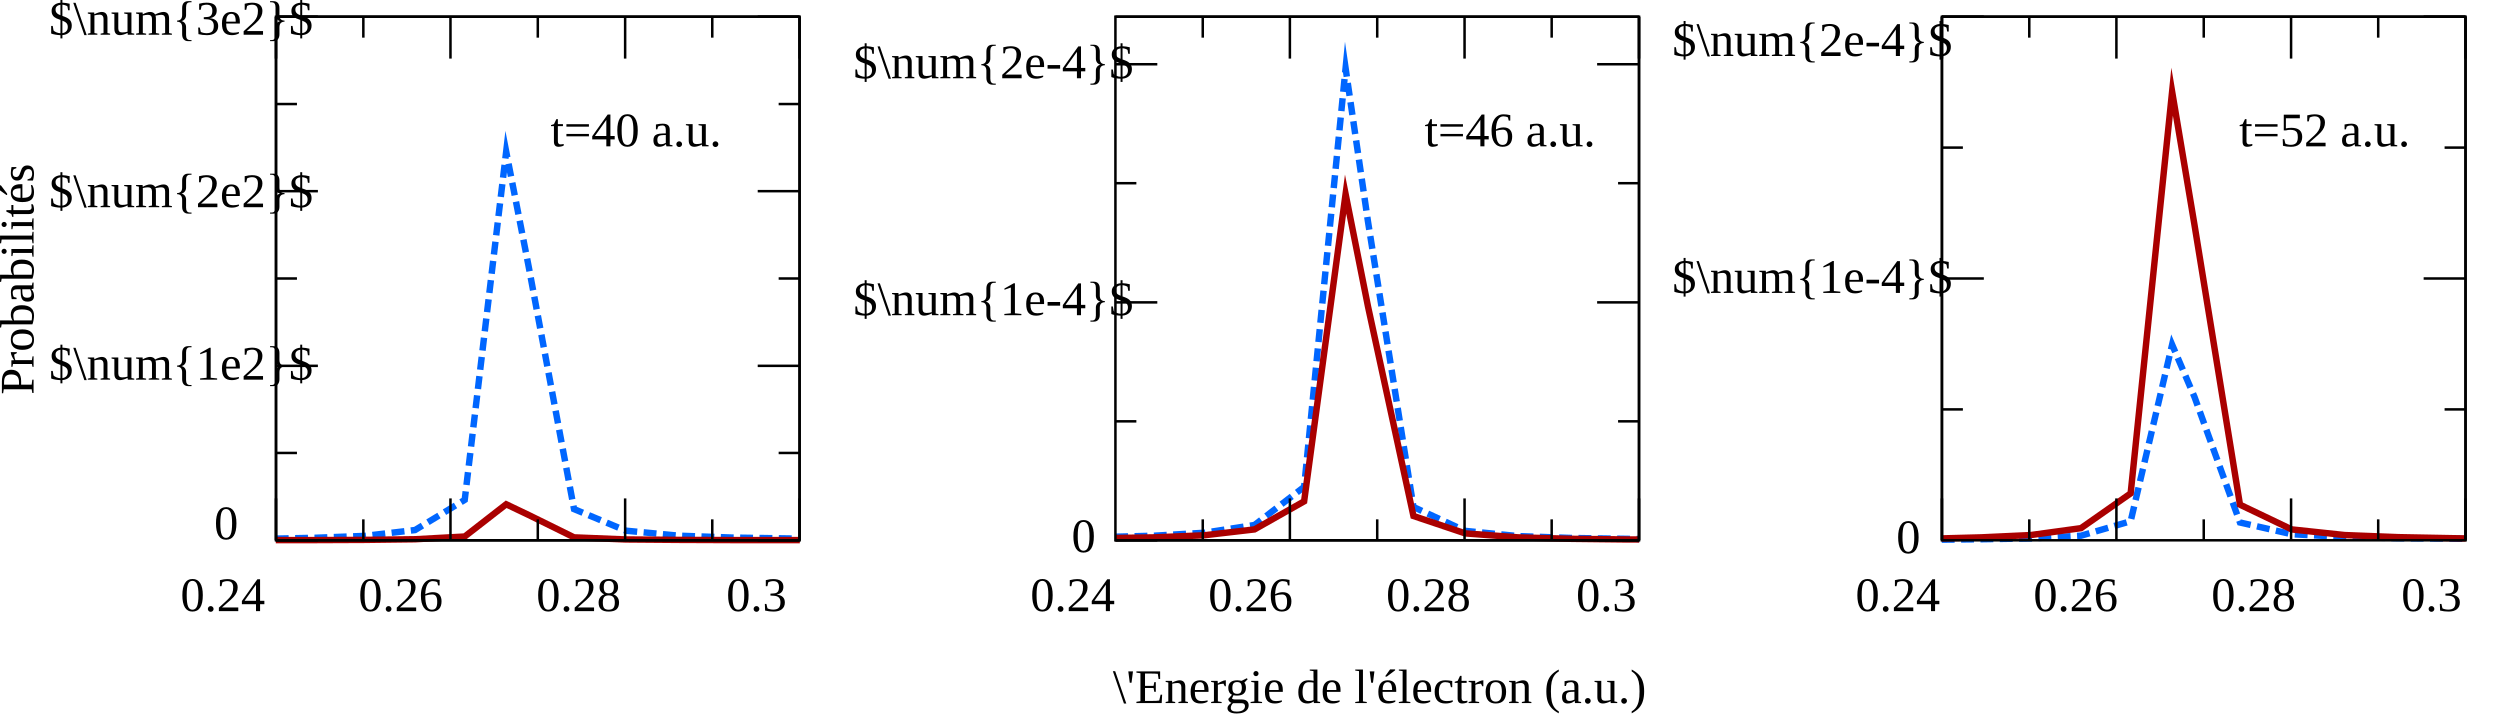
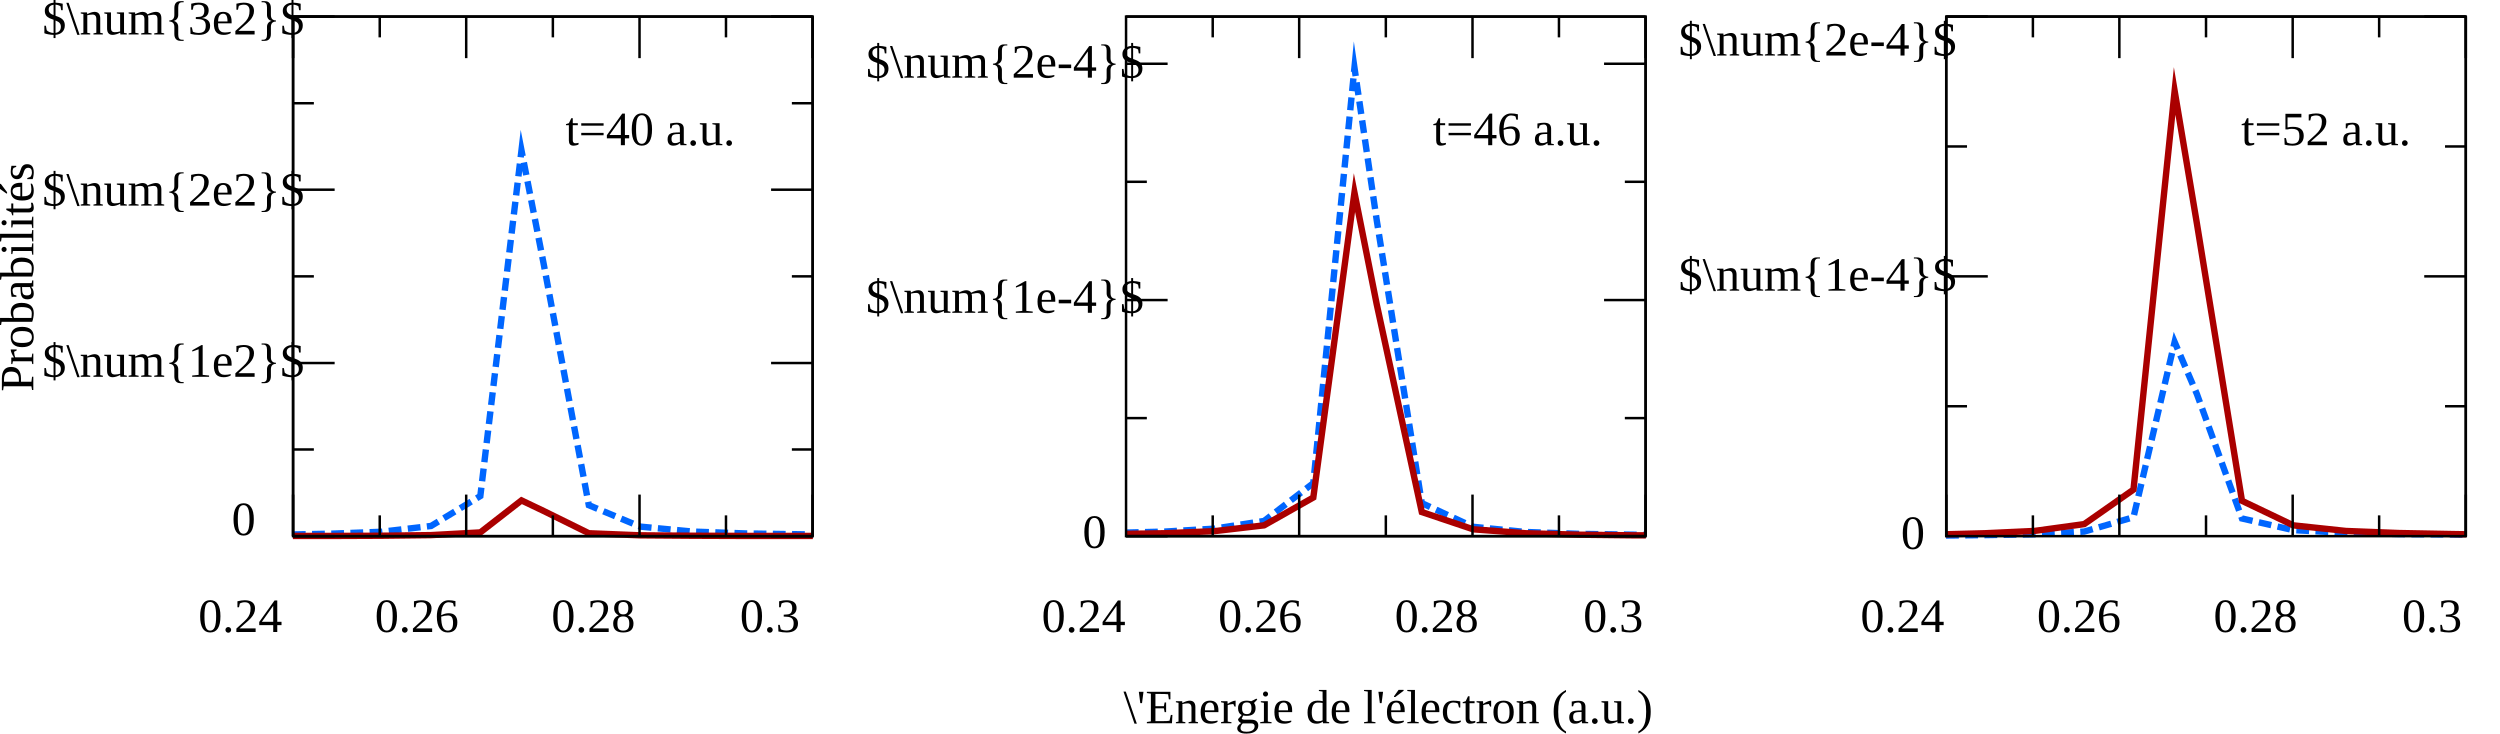
- <svg xmlns="http://www.w3.org/2000/svg" version="1.1" id="svg4635" viewBox="0 0 775.583 221.348" height="62.469mm" width="218.887mm">
+ <svg xmlns="http://www.w3.org/2000/svg" version="1.1" id="svg4635" viewBox="0 0 781.583 229.348" height="64.727mm" width="220.58mm">
  <defs id="defs4637">
    <clipPath id="clipPath5301" clipPathUnits="userSpaceOnUse">
      <path id="path5303" d="m 954,4810.6 4252,0 0,1344.88 -4252,0 0,-1344.88 z" />
    </clipPath>
    <clipPath id="clipPath6863" clipPathUnits="userSpaceOnUse">
      <path id="path6865" d="m 18,0 594,0 0,818.64 -594,0 L 18,0 Z" />
    </clipPath>
  </defs>
-   <g id="layer1" transform="translate(0.730423,-107.6934)">
+   <g id="layer1" transform="translate(6.730423,-107.6934)">
    <path id="path5309" style="fill:none;stroke:#0066ff;stroke-width:2;stroke-linecap:butt;stroke-linejoin:miter;stroke-miterlimit:10;stroke-dasharray:4, 2;stroke-dashoffset:0;stroke-opacity:1" d="m 84.83,274.792 12.214,-0.259 15.399,-0.586 15.595,-1.818 15.399,-9.356 12.865,-108.052 6.951,35.541 14.1,75.37 16.049,6.691 16.437,1.56 16.634,0.585 16.893,0.259 4.028,0.066" />
    <path id="path5313" style="fill:none;stroke:#aa0000;stroke-width:2;stroke-linecap:butt;stroke-linejoin:miter;stroke-miterlimit:10;stroke-dasharray:none;stroke-opacity:1" d="m 84.83,275.247 12.214,0 15.399,-0.066 15.595,-0.194 15.399,-0.846 12.865,-10.005 6.951,3.314 14.1,6.951 16.049,0.65 16.437,0.13 16.634,0.066 20.921,0" />
    <path id="path5317" style="fill:none;stroke:#000000;stroke-width:0.779;stroke-linecap:butt;stroke-linejoin:miter;stroke-miterlimit:10;stroke-dasharray:none;stroke-opacity:1" d="m 84.894,275.313 162.437,0" />
    <path id="path5321" style="fill:none;stroke:#000000;stroke-width:0.779;stroke-linecap:butt;stroke-linejoin:miter;stroke-miterlimit:10;stroke-dasharray:none;stroke-opacity:1" d="m 84.894,112.876 162.437,0" />
    <path id="path5325" style="fill:none;stroke:#000000;stroke-width:0.779;stroke-linecap:butt;stroke-linejoin:miter;stroke-miterlimit:10;stroke-dasharray:none;stroke-opacity:1" d="m 111.988,275.313 0,-6.499" />
    <path id="path5329" style="fill:none;stroke:#000000;stroke-width:0.779;stroke-linecap:butt;stroke-linejoin:miter;stroke-miterlimit:10;stroke-dasharray:none;stroke-opacity:1" d="m 111.988,112.876 0,6.498" />
    <path id="path5333" style="fill:none;stroke:#000000;stroke-width:0.779;stroke-linecap:butt;stroke-linejoin:miter;stroke-miterlimit:10;stroke-dasharray:none;stroke-opacity:1" d="m 166.113,275.313 0,-6.499" />
    <path id="path5337" style="fill:none;stroke:#000000;stroke-width:0.779;stroke-linecap:butt;stroke-linejoin:miter;stroke-miterlimit:10;stroke-dasharray:none;stroke-opacity:1" d="m 166.113,112.876 0,6.498" />
    <path id="path5341" style="fill:none;stroke:#000000;stroke-width:0.779;stroke-linecap:butt;stroke-linejoin:miter;stroke-miterlimit:10;stroke-dasharray:none;stroke-opacity:1" d="m 220.237,275.313 0,-6.499" />
    <path id="path5345" style="fill:none;stroke:#000000;stroke-width:0.779;stroke-linecap:butt;stroke-linejoin:miter;stroke-miterlimit:10;stroke-dasharray:none;stroke-opacity:1" d="m 220.237,112.876 0,6.498" />
    <path id="path5349" style="fill:none;stroke:#000000;stroke-width:0.779;stroke-linecap:butt;stroke-linejoin:miter;stroke-miterlimit:10;stroke-dasharray:none;stroke-opacity:1" d="m 84.894,275.313 0,-12.995" />
    <path id="path5353" style="fill:none;stroke:#000000;stroke-width:0.779;stroke-linecap:butt;stroke-linejoin:miter;stroke-miterlimit:10;stroke-dasharray:none;stroke-opacity:1" d="m 84.894,112.876 0,12.995" />
    <path id="path5357" style="fill:none;stroke:#000000;stroke-width:0.779;stroke-linecap:butt;stroke-linejoin:miter;stroke-miterlimit:10;stroke-dasharray:none;stroke-opacity:1" d="m 139.018,275.313 0,-12.995" />
    <path id="path5361" style="fill:none;stroke:#000000;stroke-width:0.779;stroke-linecap:butt;stroke-linejoin:miter;stroke-miterlimit:10;stroke-dasharray:none;stroke-opacity:1" d="m 139.018,112.876 0,12.995" />
    <path id="path5365" style="fill:none;stroke:#000000;stroke-width:0.779;stroke-linecap:butt;stroke-linejoin:miter;stroke-miterlimit:10;stroke-dasharray:none;stroke-opacity:1" d="m 193.207,275.313 0,-12.995" />
    <path id="path5369" style="fill:none;stroke:#000000;stroke-width:0.779;stroke-linecap:butt;stroke-linejoin:miter;stroke-miterlimit:10;stroke-dasharray:none;stroke-opacity:1" d="m 193.207,112.876 0,12.995" />
    <path id="path5373" style="fill:none;stroke:#000000;stroke-width:0.779;stroke-linecap:butt;stroke-linejoin:miter;stroke-miterlimit:10;stroke-dasharray:none;stroke-opacity:1" d="m 247.331,275.313 0,-12.995" />
    <path id="path5377" style="fill:none;stroke:#000000;stroke-width:0.779;stroke-linecap:butt;stroke-linejoin:miter;stroke-miterlimit:10;stroke-dasharray:none;stroke-opacity:1" d="m 247.331,112.876 0,12.995" />
    <path id="path5391" style="fill:none;stroke:#000000;stroke-width:0.779;stroke-linecap:butt;stroke-linejoin:miter;stroke-miterlimit:10;stroke-dasharray:none;stroke-opacity:1" d="m 84.894,275.313 0,-162.437" />
    <path id="path5397" style="fill:none;stroke:#000000;stroke-width:0.779;stroke-linecap:butt;stroke-linejoin:miter;stroke-miterlimit:10;stroke-dasharray:none;stroke-opacity:1" d="m 247.331,275.313 0,-162.437" />
    <path id="path5403" style="fill:none;stroke:#000000;stroke-width:0.779;stroke-linecap:butt;stroke-linejoin:miter;stroke-miterlimit:10;stroke-dasharray:none;stroke-opacity:1" d="m 84.894,248.217 6.498,0" />
    <path id="path5409" style="fill:none;stroke:#000000;stroke-width:0.779;stroke-linecap:butt;stroke-linejoin:miter;stroke-miterlimit:10;stroke-dasharray:none;stroke-opacity:1" d="m 247.331,248.217 -6.498,0" />
    <path id="path5415" style="fill:none;stroke:#000000;stroke-width:0.779;stroke-linecap:butt;stroke-linejoin:miter;stroke-miterlimit:10;stroke-dasharray:none;stroke-opacity:1" d="m 84.894,194.093 6.498,0" />
    <path id="path5421" style="fill:none;stroke:#000000;stroke-width:0.779;stroke-linecap:butt;stroke-linejoin:miter;stroke-miterlimit:10;stroke-dasharray:none;stroke-opacity:1" d="m 247.331,194.093 -6.498,0" />
    <path id="path5427" style="fill:none;stroke:#000000;stroke-width:0.779;stroke-linecap:butt;stroke-linejoin:miter;stroke-miterlimit:10;stroke-dasharray:none;stroke-opacity:1" d="m 84.894,139.97 6.498,0" />
    <path id="path5433" style="fill:none;stroke:#000000;stroke-width:0.779;stroke-linecap:butt;stroke-linejoin:miter;stroke-miterlimit:10;stroke-dasharray:none;stroke-opacity:1" d="m 247.331,139.97 -6.498,0" />
    <path id="path5439" style="fill:none;stroke:#000000;stroke-width:0.779;stroke-linecap:butt;stroke-linejoin:miter;stroke-miterlimit:10;stroke-dasharray:none;stroke-opacity:1" d="m 84.894,275.313 12.995,0" />
    <path id="path5445" style="fill:none;stroke:#000000;stroke-width:0.779;stroke-linecap:butt;stroke-linejoin:miter;stroke-miterlimit:10;stroke-dasharray:none;stroke-opacity:1" d="m 247.331,275.313 -12.995,0" />
    <path id="path5451" style="fill:none;stroke:#000000;stroke-width:0.779;stroke-linecap:butt;stroke-linejoin:miter;stroke-miterlimit:10;stroke-dasharray:none;stroke-opacity:1" d="m 84.894,221.189 12.995,0" />
    <path id="path5457" style="fill:none;stroke:#000000;stroke-width:0.779;stroke-linecap:butt;stroke-linejoin:miter;stroke-miterlimit:10;stroke-dasharray:none;stroke-opacity:1" d="m 247.331,221.189 -12.995,0" />
    <path id="path5463" style="fill:none;stroke:#000000;stroke-width:0.779;stroke-linecap:butt;stroke-linejoin:miter;stroke-miterlimit:10;stroke-dasharray:none;stroke-opacity:1" d="m 84.894,166.999 12.995,0" />
    <path id="path5469" style="fill:none;stroke:#000000;stroke-width:0.779;stroke-linecap:butt;stroke-linejoin:miter;stroke-miterlimit:10;stroke-dasharray:none;stroke-opacity:1" d="m 247.331,166.999 -12.995,0" />
    <path id="path5475" style="fill:none;stroke:#000000;stroke-width:0.779;stroke-linecap:butt;stroke-linejoin:miter;stroke-miterlimit:10;stroke-dasharray:none;stroke-opacity:1" d="m 84.894,112.876 12.995,0" />
    <path id="path5481" style="fill:none;stroke:#000000;stroke-width:0.779;stroke-linecap:butt;stroke-linejoin:miter;stroke-miterlimit:10;stroke-dasharray:none;stroke-opacity:1" d="m 247.331,112.876 -12.995,0" />
-     <text id="text5533" style="font-style:normal;font-variant:normal;font-weight:normal;font-stretch:normal;font-size:15px;font-family:'Times New Roman';-inkscape-font-specification:'Times New Roman, ';text-align:center;writing-mode:lr-tb;text-anchor:middle;fill:#000000;fill-opacity:1;fill-rule:nonzero;stroke:none" transform="matrix(0,-1,1,0,0,0)" x="-194.312" y="9.685">
-       <tspan id="tspan5535" x="-194.312" y="9.685">Probabilités</tspan>
+     <text id="text5533" style="font-style:normal;font-variant:normal;font-weight:normal;font-stretch:normal;font-size:15px;font-family:'Times New Roman';-inkscape-font-specification:'Times New Roman, ';text-align:center;writing-mode:lr-tb;text-anchor:middle;fill:#000000;fill-opacity:1;fill-rule:nonzero;stroke:none" transform="matrix(0,-1,1,0,0,0)" x="-194.312" y="3.685">
+       <tspan id="tspan5535" x="-194.312" y="3.685">Probabilités</tspan>
    </text>
    <path d="m 84.894,275.313 162.437,0 0,-162.437 -162.437,0 0,162.437 z" style="fill:none;stroke:#000000;stroke-width:0.779;stroke-linecap:butt;stroke-linejoin:miter;stroke-miterlimit:10;stroke-dasharray:none;stroke-opacity:1" id="path5539" />
    <path id="path5545" style="fill:none;stroke:#0066ff;stroke-width:2;stroke-linecap:butt;stroke-linejoin:miter;stroke-miterlimit:10;stroke-dasharray:4, 2;stroke-dashoffset:0;stroke-opacity:1" d="m 345.246,274.207 12.215,-0.325 15.398,-0.91 15.595,-2.404 15.399,-11.824 12.864,-129.885 6.954,47.626 14.099,88.495 16.048,7.407 16.44,1.624 16.632,0.585 16.893,0.259 4.028,0.066" />
    <path id="path5551" style="fill:none;stroke:#aa0000;stroke-width:2;stroke-linecap:butt;stroke-linejoin:miter;stroke-miterlimit:10;stroke-dasharray:none;stroke-opacity:1" d="m 345.246,274.597 12.215,-0.195 15.398,-0.649 15.595,-1.819 15.399,-8.706 12.864,-95.318 6.954,34.89 14.099,64.976 16.048,5.393 16.44,1.233 16.632,0.455 16.893,0.195 4.028,0" />
    <path id="path5557" style="fill:none;stroke:#000000;stroke-width:0.779;stroke-linecap:butt;stroke-linejoin:miter;stroke-miterlimit:10;stroke-dasharray:none;stroke-opacity:1" d="m 345.31,275.313 162.437,0" />
    <path id="path5563" style="fill:none;stroke:#000000;stroke-width:0.779;stroke-linecap:butt;stroke-linejoin:miter;stroke-miterlimit:10;stroke-dasharray:none;stroke-opacity:1" d="m 345.31,112.876 162.437,0" />
    <path id="path5569" style="fill:none;stroke:#000000;stroke-width:0.779;stroke-linecap:butt;stroke-linejoin:miter;stroke-miterlimit:10;stroke-dasharray:none;stroke-opacity:1" d="m 372.404,275.313 0,-6.499" />
    <path id="path5575" style="fill:none;stroke:#000000;stroke-width:0.779;stroke-linecap:butt;stroke-linejoin:miter;stroke-miterlimit:10;stroke-dasharray:none;stroke-opacity:1" d="m 372.404,112.876 0,6.498" />
    <path id="path5581" style="fill:none;stroke:#000000;stroke-width:0.779;stroke-linecap:butt;stroke-linejoin:miter;stroke-miterlimit:10;stroke-dasharray:none;stroke-opacity:1" d="m 426.528,275.313 0,-6.499" />
    <path id="path5587" style="fill:none;stroke:#000000;stroke-width:0.779;stroke-linecap:butt;stroke-linejoin:miter;stroke-miterlimit:10;stroke-dasharray:none;stroke-opacity:1" d="m 426.528,112.876 0,6.498" />
    <path id="path5593" style="fill:none;stroke:#000000;stroke-width:0.779;stroke-linecap:butt;stroke-linejoin:miter;stroke-miterlimit:10;stroke-dasharray:none;stroke-opacity:1" d="m 480.651,275.313 0,-6.499" />
    <path id="path5599" style="fill:none;stroke:#000000;stroke-width:0.779;stroke-linecap:butt;stroke-linejoin:miter;stroke-miterlimit:10;stroke-dasharray:none;stroke-opacity:1" d="m 480.651,112.876 0,6.498" />
    <path id="path5617" style="fill:none;stroke:#000000;stroke-width:0.779;stroke-linecap:butt;stroke-linejoin:miter;stroke-miterlimit:10;stroke-dasharray:none;stroke-opacity:1" d="m 399.434,275.313 0,-12.995" />
    <path id="path5623" style="fill:none;stroke:#000000;stroke-width:0.779;stroke-linecap:butt;stroke-linejoin:miter;stroke-miterlimit:10;stroke-dasharray:none;stroke-opacity:1" d="m 399.434,112.876 0,12.995" />
    <path id="path5629" style="fill:none;stroke:#000000;stroke-width:0.779;stroke-linecap:butt;stroke-linejoin:miter;stroke-miterlimit:10;stroke-dasharray:none;stroke-opacity:1" d="m 453.623,275.313 0,-12.995" />
    <path id="path5635" style="fill:none;stroke:#000000;stroke-width:0.779;stroke-linecap:butt;stroke-linejoin:miter;stroke-miterlimit:10;stroke-dasharray:none;stroke-opacity:1" d="m 453.623,112.876 0,12.995" />
    <path id="path5641" style="fill:none;stroke:#000000;stroke-width:0.779;stroke-linecap:butt;stroke-linejoin:miter;stroke-miterlimit:10;stroke-dasharray:none;stroke-opacity:1" d="m 507.747,275.313 0,-12.995" />
    <path id="path5647" style="fill:none;stroke:#000000;stroke-width:0.779;stroke-linecap:butt;stroke-linejoin:miter;stroke-miterlimit:10;stroke-dasharray:none;stroke-opacity:1" d="m 507.747,112.876 0,12.995" />
    <path id="path5665" style="fill:none;stroke:#000000;stroke-width:0.779;stroke-linecap:butt;stroke-linejoin:miter;stroke-miterlimit:10;stroke-dasharray:none;stroke-opacity:1" d="m 507.747,275.313 0,-162.437" />
    <path id="path5671" style="fill:none;stroke:#000000;stroke-width:0.779;stroke-linecap:butt;stroke-linejoin:miter;stroke-miterlimit:10;stroke-dasharray:none;stroke-opacity:1" d="m 345.31,238.406 6.498,0" />
    <path id="path5677" style="fill:none;stroke:#000000;stroke-width:0.779;stroke-linecap:butt;stroke-linejoin:miter;stroke-miterlimit:10;stroke-dasharray:none;stroke-opacity:1" d="m 507.747,238.406 -6.498,0" />
    <path id="path5683" style="fill:none;stroke:#000000;stroke-width:0.779;stroke-linecap:butt;stroke-linejoin:miter;stroke-miterlimit:10;stroke-dasharray:none;stroke-opacity:1" d="m 345.31,164.53 6.498,0" />
    <path id="path5689" style="fill:none;stroke:#000000;stroke-width:0.779;stroke-linecap:butt;stroke-linejoin:miter;stroke-miterlimit:10;stroke-dasharray:none;stroke-opacity:1" d="m 507.747,164.53 -6.498,0" />
    <path id="path5695" style="fill:none;stroke:#000000;stroke-width:0.779;stroke-linecap:butt;stroke-linejoin:miter;stroke-miterlimit:10;stroke-dasharray:none;stroke-opacity:1" d="m 345.31,275.313 12.995,0" />
    <path id="path5701" style="fill:none;stroke:#000000;stroke-width:0.779;stroke-linecap:butt;stroke-linejoin:miter;stroke-miterlimit:10;stroke-dasharray:none;stroke-opacity:1" d="m 507.747,275.313 -12.995,0" />
    <path id="path5707" style="fill:none;stroke:#000000;stroke-width:0.779;stroke-linecap:butt;stroke-linejoin:miter;stroke-miterlimit:10;stroke-dasharray:none;stroke-opacity:1" d="m 345.31,201.501 12.995,0" />
    <path id="path5713" style="fill:none;stroke:#000000;stroke-width:0.779;stroke-linecap:butt;stroke-linejoin:miter;stroke-miterlimit:10;stroke-dasharray:none;stroke-opacity:1" d="m 507.747,201.501 -12.995,0" />
    <path id="path5719" style="fill:none;stroke:#000000;stroke-width:0.779;stroke-linecap:butt;stroke-linejoin:miter;stroke-miterlimit:10;stroke-dasharray:none;stroke-opacity:1" d="m 345.31,127.625 12.995,0" />
    <path id="path5725" style="fill:none;stroke:#000000;stroke-width:0.779;stroke-linecap:butt;stroke-linejoin:miter;stroke-miterlimit:10;stroke-dasharray:none;stroke-opacity:1" d="m 507.747,127.625 -12.995,0" />
    <path d="m 345.31,275.313 162.437,0 0,-162.437 -162.437,0 0,162.437 z" style="fill:none;stroke:#000000;stroke-width:0.779;stroke-linecap:butt;stroke-linejoin:miter;stroke-miterlimit:10;stroke-dasharray:none;stroke-opacity:1" id="path5763" />
    <path id="path5769" style="fill:none;stroke:#0066ff;stroke-width:2;stroke-linecap:butt;stroke-linejoin:miter;stroke-miterlimit:10;stroke-dasharray:4, 2;stroke-dashoffset:0;stroke-opacity:1" d="m 601.66,275.117 12.217,-0.13 15.398,-0.261 15.595,-0.844 15.399,-4.483 12.865,-54.774 6.951,16.243 14.1,38.92 16.049,3.639 16.437,0.844 16.634,0.391 16.893,0.13 4.028,0.064" />
    <path id="path5775" style="fill:none;stroke:#aa0000;stroke-width:2;stroke-linecap:butt;stroke-linejoin:miter;stroke-miterlimit:10;stroke-dasharray:none;stroke-opacity:1" d="m 601.66,274.726 12.217,-0.325 15.398,-0.714 15.595,-2.143 15.399,-10.787 12.865,-124.622 6.951,41.39 14.1,86.742 16.049,7.667 16.437,1.754 16.634,0.65 16.893,0.325 4.028,0.064" />
    <path id="path5787" style="fill:none;stroke:#000000;stroke-width:0.779;stroke-linecap:butt;stroke-linejoin:miter;stroke-miterlimit:10;stroke-dasharray:none;stroke-opacity:1" d="m 601.726,112.876 162.437,0" />
    <path id="path5793" style="fill:none;stroke:#000000;stroke-width:0.779;stroke-linecap:butt;stroke-linejoin:miter;stroke-miterlimit:10;stroke-dasharray:none;stroke-opacity:1" d="m 628.82,275.313 0,-6.499" />
    <path id="path5799" style="fill:none;stroke:#000000;stroke-width:0.779;stroke-linecap:butt;stroke-linejoin:miter;stroke-miterlimit:10;stroke-dasharray:none;stroke-opacity:1" d="m 628.82,112.876 0,6.498" />
    <path id="path5805" style="fill:none;stroke:#000000;stroke-width:0.779;stroke-linecap:butt;stroke-linejoin:miter;stroke-miterlimit:10;stroke-dasharray:none;stroke-opacity:1" d="m 682.945,275.313 0,-6.499" />
    <path id="path5811" style="fill:none;stroke:#000000;stroke-width:0.779;stroke-linecap:butt;stroke-linejoin:miter;stroke-miterlimit:10;stroke-dasharray:none;stroke-opacity:1" d="m 682.945,112.876 0,6.498" />
    <path id="path5817" style="fill:none;stroke:#000000;stroke-width:0.779;stroke-linecap:butt;stroke-linejoin:miter;stroke-miterlimit:10;stroke-dasharray:none;stroke-opacity:1" d="m 737.068,275.313 0,-6.499" />
    <path id="path5823" style="fill:none;stroke:#000000;stroke-width:0.779;stroke-linecap:butt;stroke-linejoin:miter;stroke-miterlimit:10;stroke-dasharray:none;stroke-opacity:1" d="m 737.068,112.876 0,6.498" />
    <path id="path5829" style="fill:none;stroke:#000000;stroke-width:0.779;stroke-linecap:butt;stroke-linejoin:miter;stroke-miterlimit:10;stroke-dasharray:none;stroke-opacity:1" d="m 601.726,275.313 0,-12.995" />
    <path id="path5835" style="fill:none;stroke:#000000;stroke-width:0.779;stroke-linecap:butt;stroke-linejoin:miter;stroke-miterlimit:10;stroke-dasharray:none;stroke-opacity:1" d="m 601.726,112.876 0,12.995" />
    <path id="path5841" style="fill:none;stroke:#000000;stroke-width:0.779;stroke-linecap:butt;stroke-linejoin:miter;stroke-miterlimit:10;stroke-dasharray:none;stroke-opacity:1" d="m 655.85,275.313 0,-12.995" />
    <path id="path5847" style="fill:none;stroke:#000000;stroke-width:0.779;stroke-linecap:butt;stroke-linejoin:miter;stroke-miterlimit:10;stroke-dasharray:none;stroke-opacity:1" d="m 655.85,112.876 0,12.995" />
    <path id="path5853" style="fill:none;stroke:#000000;stroke-width:0.779;stroke-linecap:butt;stroke-linejoin:miter;stroke-miterlimit:10;stroke-dasharray:none;stroke-opacity:1" d="m 710.039,275.313 0,-12.995" />
    <path id="path5859" style="fill:none;stroke:#000000;stroke-width:0.779;stroke-linecap:butt;stroke-linejoin:miter;stroke-miterlimit:10;stroke-dasharray:none;stroke-opacity:1" d="m 710.039,112.876 0,12.995" />
    <path id="path5865" style="fill:none;stroke:#000000;stroke-width:0.779;stroke-linecap:butt;stroke-linejoin:miter;stroke-miterlimit:10;stroke-dasharray:none;stroke-opacity:1" d="m 764.163,275.313 0,-12.995" />
    <path id="path5871" style="fill:none;stroke:#000000;stroke-width:0.779;stroke-linecap:butt;stroke-linejoin:miter;stroke-miterlimit:10;stroke-dasharray:none;stroke-opacity:1" d="m 764.163,112.876 0,12.995" />
    <path id="path5883" style="fill:none;stroke:#000000;stroke-width:0.779;stroke-linecap:butt;stroke-linejoin:miter;stroke-miterlimit:10;stroke-dasharray:none;stroke-opacity:1" d="m 601.726,275.313 0,-162.437" />
    <path id="path5889" style="fill:none;stroke:#000000;stroke-width:0.779;stroke-linecap:butt;stroke-linejoin:miter;stroke-miterlimit:10;stroke-dasharray:none;stroke-opacity:1" d="m 764.163,275.313 0,-162.437" />
    <path id="path5895" style="fill:none;stroke:#000000;stroke-width:0.779;stroke-linecap:butt;stroke-linejoin:miter;stroke-miterlimit:10;stroke-dasharray:none;stroke-opacity:1" d="m 601.726,234.703 6.498,0" />
    <path id="path5901" style="fill:none;stroke:#000000;stroke-width:0.779;stroke-linecap:butt;stroke-linejoin:miter;stroke-miterlimit:10;stroke-dasharray:none;stroke-opacity:1" d="m 764.163,234.703 -6.498,0" />
    <path id="path5907" style="fill:none;stroke:#000000;stroke-width:0.779;stroke-linecap:butt;stroke-linejoin:miter;stroke-miterlimit:10;stroke-dasharray:none;stroke-opacity:1" d="m 601.726,153.485 6.498,0" />
    <path id="path5913" style="fill:none;stroke:#000000;stroke-width:0.779;stroke-linecap:butt;stroke-linejoin:miter;stroke-miterlimit:10;stroke-dasharray:none;stroke-opacity:1" d="m 764.163,153.485 -6.498,0" />
    <path id="path5931" style="fill:none;stroke:#000000;stroke-width:0.779;stroke-linecap:butt;stroke-linejoin:miter;stroke-miterlimit:10;stroke-dasharray:none;stroke-opacity:1" d="m 601.726,194.093 12.995,0" />
    <path id="path5937" style="fill:none;stroke:#000000;stroke-width:0.779;stroke-linecap:butt;stroke-linejoin:miter;stroke-miterlimit:10;stroke-dasharray:none;stroke-opacity:1" d="m 764.163,194.093 -12.995,0" />
    <path id="path5943" style="fill:none;stroke:#000000;stroke-width:0.779;stroke-linecap:butt;stroke-linejoin:miter;stroke-miterlimit:10;stroke-dasharray:none;stroke-opacity:1" d="m 601.726,112.876 12.995,0" />
    <path id="path5949" style="fill:none;stroke:#000000;stroke-width:0.779;stroke-linecap:butt;stroke-linejoin:miter;stroke-miterlimit:10;stroke-dasharray:none;stroke-opacity:1" d="m 764.163,112.876 -12.995,0" />
    <path d="m 601.726,275.313 162.437,0 0,-162.437 -162.437,0 0,162.437 z" style="fill:none;stroke:#000000;stroke-width:0.779;stroke-linecap:butt;stroke-linejoin:miter;stroke-miterlimit:10;stroke-dasharray:none;stroke-opacity:1" id="path5987" />
    <text style="font-style:normal;font-variant:normal;font-weight:normal;font-stretch:normal;font-size:15px;font-family:'Times New Roman';-inkscape-font-specification:'Times New Roman, ';text-align:center;writing-mode:lr-tb;text-anchor:middle;fill:#231f20;fill-opacity:1;fill-rule:nonzero;stroke:none" id="text6211" x="73.537" y="687.579">
      <tspan x="73.537" y="687.579" id="tspan6213" style="font-style:normal;font-variant:normal;font-weight:normal;font-stretch:normal;font-size:15px;font-family:'Times New Roman';-inkscape-font-specification:'Times New Roman, ';text-align:center;text-anchor:middle" />
    </text>
-     <text id="text5649" style="font-style:normal;font-variant:normal;font-weight:normal;font-stretch:normal;font-size:15px;font-family:'Times New Roman';-inkscape-font-specification:'Times New Roman, ';text-align:center;writing-mode:lr-tb;text-anchor:middle;fill:#000000;fill-opacity:1;fill-rule:nonzero;stroke:none" x="427.25" y="325.804">
-       <tspan id="tspan5653" x="427.25" y="325.804">\'Energie de l'électron (a.u.)</tspan>
+     <text id="text5649" style="font-style:normal;font-variant:normal;font-weight:normal;font-stretch:normal;font-size:15px;font-family:'Times New Roman';-inkscape-font-specification:'Times New Roman, ';text-align:center;writing-mode:lr-tb;text-anchor:middle;fill:#000000;fill-opacity:1;fill-rule:nonzero;stroke:none" x="427.25" y="333.804">
+       <tspan id="tspan5653" x="427.25" y="333.804">\'Energie de l'électron (a.u.)</tspan>
    </text>
-     <g id="g9880" transform="translate(38,4)">
+     <g id="g9880" transform="translate(38,12)">
      <text id="text9864" y="293.284" x="472.737" style="font-style:normal;font-variant:normal;font-weight:normal;font-stretch:normal;font-size:15px;line-height:125%;font-family:'Times New Roman';-inkscape-font-specification:'Times New Roman, ';text-align:center;letter-spacing:0px;word-spacing:0px;text-anchor:middle;fill:#000000;fill-opacity:1;stroke:none;stroke-width:1px;stroke-linecap:butt;stroke-linejoin:miter;stroke-opacity:1" xml:space="preserve">
        <tspan y="293.284" x="472.737" id="tspan9866">0.3</tspan>
      </text>
      <text xml:space="preserve" style="font-style:normal;font-variant:normal;font-weight:normal;font-stretch:normal;font-size:15px;line-height:125%;font-family:'Times New Roman';-inkscape-font-specification:'Times New Roman, ';text-align:center;letter-spacing:0px;word-spacing:0px;text-anchor:middle;fill:#000000;fill-opacity:1;stroke:none;stroke-width:1px;stroke-linecap:butt;stroke-linejoin:miter;stroke-opacity:1" x="417.549" y="293.284" id="text9868">
        <tspan id="tspan9870" x="417.549" y="293.284">0.28</tspan>
      </text>
      <text id="text9872" y="293.284" x="362.361" style="font-style:normal;font-variant:normal;font-weight:normal;font-stretch:normal;font-size:15px;line-height:125%;font-family:'Times New Roman';-inkscape-font-specification:'Times New Roman, ';text-align:center;letter-spacing:0px;word-spacing:0px;text-anchor:middle;fill:#000000;fill-opacity:1;stroke:none;stroke-width:1px;stroke-linecap:butt;stroke-linejoin:miter;stroke-opacity:1" xml:space="preserve">
        <tspan y="293.284" x="362.361" id="tspan9874">0.26</tspan>
      </text>
      <text xml:space="preserve" style="font-style:normal;font-variant:normal;font-weight:normal;font-stretch:normal;font-size:15px;line-height:125%;font-family:'Times New Roman';-inkscape-font-specification:'Times New Roman, ';text-align:center;letter-spacing:0px;word-spacing:0px;text-anchor:middle;fill:#000000;fill-opacity:1;stroke:none;stroke-width:1px;stroke-linecap:butt;stroke-linejoin:miter;stroke-opacity:1" x="307.173" y="293.284" id="text9876">
        <tspan id="tspan9878" x="307.173" y="293.284">0.24</tspan>
      </text>
    </g>
-     <g transform="translate(-225.6567,3.999999)" id="g9880-4">
+     <g transform="translate(-225.6567,12)" id="g9880-4">
      <text id="text9864-9" y="293.284" x="472.737" style="font-style:normal;font-variant:normal;font-weight:normal;font-stretch:normal;font-size:15px;line-height:125%;font-family:'Times New Roman';-inkscape-font-specification:'Times New Roman, ';text-align:center;letter-spacing:0px;word-spacing:0px;text-anchor:middle;fill:#000000;fill-opacity:1;stroke:none;stroke-width:1px;stroke-linecap:butt;stroke-linejoin:miter;stroke-opacity:1" xml:space="preserve">
        <tspan y="293.284" x="472.737" id="tspan9866-6">0.3</tspan>
      </text>
      <text xml:space="preserve" style="font-style:normal;font-variant:normal;font-weight:normal;font-stretch:normal;font-size:15px;line-height:125%;font-family:'Times New Roman';-inkscape-font-specification:'Times New Roman, ';text-align:center;letter-spacing:0px;word-spacing:0px;text-anchor:middle;fill:#000000;fill-opacity:1;stroke:none;stroke-width:1px;stroke-linecap:butt;stroke-linejoin:miter;stroke-opacity:1" x="417.549" y="293.284" id="text9868-5">
        <tspan id="tspan9870-9" x="417.549" y="293.284">0.28</tspan>
      </text>
      <text id="text9872-6" y="293.284" x="362.361" style="font-style:normal;font-variant:normal;font-weight:normal;font-stretch:normal;font-size:15px;line-height:125%;font-family:'Times New Roman';-inkscape-font-specification:'Times New Roman, ';text-align:center;letter-spacing:0px;word-spacing:0px;text-anchor:middle;fill:#000000;fill-opacity:1;stroke:none;stroke-width:1px;stroke-linecap:butt;stroke-linejoin:miter;stroke-opacity:1" xml:space="preserve">
        <tspan y="293.284" x="362.361" id="tspan9874-2">0.26</tspan>
      </text>
      <text xml:space="preserve" style="font-style:normal;font-variant:normal;font-weight:normal;font-stretch:normal;font-size:15px;line-height:125%;font-family:'Times New Roman';-inkscape-font-specification:'Times New Roman, ';text-align:center;letter-spacing:0px;word-spacing:0px;text-anchor:middle;fill:#000000;fill-opacity:1;stroke:none;stroke-width:1px;stroke-linecap:butt;stroke-linejoin:miter;stroke-opacity:1" x="307.173" y="293.284" id="text9876-4">
        <tspan id="tspan9878-9" x="307.173" y="293.284">0.24</tspan>
      </text>
    </g>
-     <g transform="translate(293.9862,4.000003)" id="g9880-7">
+     <g transform="translate(293.9862,12)" id="g9880-7">
      <text id="text9864-3" y="293.284" x="472.737" style="font-style:normal;font-variant:normal;font-weight:normal;font-stretch:normal;font-size:15px;line-height:125%;font-family:'Times New Roman';-inkscape-font-specification:'Times New Roman, ';text-align:center;letter-spacing:0px;word-spacing:0px;text-anchor:middle;fill:#000000;fill-opacity:1;stroke:none;stroke-width:1px;stroke-linecap:butt;stroke-linejoin:miter;stroke-opacity:1" xml:space="preserve">
        <tspan y="293.284" x="472.737" id="tspan9866-60">0.3</tspan>
      </text>
      <text xml:space="preserve" style="font-style:normal;font-variant:normal;font-weight:normal;font-stretch:normal;font-size:15px;line-height:125%;font-family:'Times New Roman';-inkscape-font-specification:'Times New Roman, ';text-align:center;letter-spacing:0px;word-spacing:0px;text-anchor:middle;fill:#000000;fill-opacity:1;stroke:none;stroke-width:1px;stroke-linecap:butt;stroke-linejoin:miter;stroke-opacity:1" x="417.549" y="293.284" id="text9868-9">
        <tspan id="tspan9870-5" x="417.549" y="293.284">0.28</tspan>
      </text>
      <text id="text9872-68" y="293.284" x="362.361" style="font-style:normal;font-variant:normal;font-weight:normal;font-stretch:normal;font-size:15px;line-height:125%;font-family:'Times New Roman';-inkscape-font-specification:'Times New Roman, ';text-align:center;letter-spacing:0px;word-spacing:0px;text-anchor:middle;fill:#000000;fill-opacity:1;stroke:none;stroke-width:1px;stroke-linecap:butt;stroke-linejoin:miter;stroke-opacity:1" xml:space="preserve">
        <tspan y="293.284" x="362.361" id="tspan9874-4">0.26</tspan>
      </text>
      <text xml:space="preserve" style="font-style:normal;font-variant:normal;font-weight:normal;font-stretch:normal;font-size:15px;line-height:125%;font-family:'Times New Roman';-inkscape-font-specification:'Times New Roman, ';text-align:center;letter-spacing:0px;word-spacing:0px;text-anchor:middle;fill:#000000;fill-opacity:1;stroke:none;stroke-width:1px;stroke-linecap:butt;stroke-linejoin:miter;stroke-opacity:1" x="307.173" y="293.284" id="text9876-5">
        <tspan id="tspan9878-6" x="307.173" y="293.284">0.24</tspan>
      </text>
    </g>
    <text id="text5649-0-0" style="font-style:normal;font-variant:normal;font-weight:normal;font-stretch:normal;font-size:15px;font-family:'Times New Roman';-inkscape-font-specification:'Times New Roman, ';text-align:center;writing-mode:lr-tb;text-anchor:middle;fill:#000000;fill-opacity:1;fill-rule:nonzero;stroke:none" x="196.59" y="153.094">
      <tspan id="tspan5653-5-4" x="196.59" y="153.094">t=40 a.u.</tspan>
    </text>
    <text id="text5649-0-0-5" style="font-style:normal;font-variant:normal;font-weight:normal;font-stretch:normal;font-size:15px;font-family:'Times New Roman';-inkscape-font-specification:'Times New Roman, ';text-align:center;writing-mode:lr-tb;text-anchor:middle;fill:#000000;fill-opacity:1;fill-rule:nonzero;stroke:none" x="467.743" y="153.094">
      <tspan id="tspan5653-5-4-1" x="467.743" y="153.094">t=46 a.u.</tspan>
    </text>
    <text id="text5649-0-0-3" style="font-style:normal;font-variant:normal;font-weight:normal;font-stretch:normal;font-size:15px;font-family:'Times New Roman';-inkscape-font-specification:'Times New Roman, ';text-align:center;writing-mode:lr-tb;text-anchor:middle;fill:#000000;fill-opacity:1;fill-rule:nonzero;stroke:none" x="720.458" y="153.094">
      <tspan id="tspan5653-5-4-6" x="720.458" y="153.094">t=52 a.u.</tspan>
    </text>
-     <text id="text5649-0-5" style="font-style:normal;font-variant:normal;font-weight:normal;font-stretch:normal;font-size:15px;font-family:'Times New Roman';-inkscape-font-specification:'Times New Roman, ';text-align:center;writing-mode:lr-tb;text-anchor:middle;fill:#000000;fill-opacity:1;fill-rule:nonzero;stroke:none" x="55.447" y="118.46">
-       <tspan id="tspan5653-5-1" x="55.447" y="118.46">$\num{3e2}$</tspan>
+     <text id="text5649-0-5" style="font-style:normal;font-variant:normal;font-weight:normal;font-stretch:normal;font-size:15px;font-family:'Times New Roman';-inkscape-font-specification:'Times New Roman, ';text-align:center;writing-mode:lr-tb;text-anchor:middle;fill:#000000;fill-opacity:1;fill-rule:nonzero;stroke:none" x="47.447" y="118.46">
+       <tspan id="tspan5653-5-1" x="47.447" y="118.46">$\num{3e2}$</tspan>
    </text>
-     <text y="171.972" x="55.447" style="font-style:normal;font-variant:normal;font-weight:normal;font-stretch:normal;font-size:15px;font-family:'Times New Roman';-inkscape-font-specification:'Times New Roman, ';text-align:center;writing-mode:lr-tb;text-anchor:middle;fill:#000000;fill-opacity:1;fill-rule:nonzero;stroke:none" id="text10073">
-       <tspan y="171.972" x="55.447" id="tspan10075">$\num{2e2}$</tspan>
+     <text y="171.972" x="47.447" style="font-style:normal;font-variant:normal;font-weight:normal;font-stretch:normal;font-size:15px;font-family:'Times New Roman';-inkscape-font-specification:'Times New Roman, ';text-align:center;writing-mode:lr-tb;text-anchor:middle;fill:#000000;fill-opacity:1;fill-rule:nonzero;stroke:none" id="text10073">
+       <tspan y="171.972" x="47.447" id="tspan10075">$\num{2e2}$</tspan>
    </text>
-     <text id="text10077" style="font-style:normal;font-variant:normal;font-weight:normal;font-stretch:normal;font-size:15px;font-family:'Times New Roman';-inkscape-font-specification:'Times New Roman, ';text-align:center;writing-mode:lr-tb;text-anchor:middle;fill:#000000;fill-opacity:1;fill-rule:nonzero;stroke:none" x="55.447" y="225.485">
-       <tspan id="tspan10079" x="55.447" y="225.485">$\num{1e2}$</tspan>
+     <text id="text10077" style="font-style:normal;font-variant:normal;font-weight:normal;font-stretch:normal;font-size:15px;font-family:'Times New Roman';-inkscape-font-specification:'Times New Roman, ';text-align:center;writing-mode:lr-tb;text-anchor:middle;fill:#000000;fill-opacity:1;fill-rule:nonzero;stroke:none" x="47.447" y="225.485">
+       <tspan id="tspan10079" x="47.447" y="225.485">$\num{1e2}$</tspan>
    </text>
    <text y="274.998" x="69.447" style="font-style:normal;font-variant:normal;font-weight:normal;font-stretch:normal;font-size:15px;font-family:'Times New Roman';-inkscape-font-specification:'Times New Roman, ';text-align:center;writing-mode:lr-tb;text-anchor:middle;fill:#000000;fill-opacity:1;fill-rule:nonzero;stroke:none" id="text10081">
      <tspan y="274.998" x="69.447" id="tspan10083">0</tspan>
    </text>
    <text id="text10101" style="font-style:normal;font-variant:normal;font-weight:normal;font-stretch:normal;font-size:15px;font-family:'Times New Roman';-inkscape-font-specification:'Times New Roman, ';text-align:center;writing-mode:lr-tb;text-anchor:middle;fill:#000000;fill-opacity:1;fill-rule:nonzero;stroke:none" x="307.447" y="131.972">
      <tspan id="tspan10103" x="307.447" y="131.972">$\num{2e-4}$</tspan>
    </text>
    <text y="205.485" x="307.447" style="font-style:normal;font-variant:normal;font-weight:normal;font-stretch:normal;font-size:15px;font-family:'Times New Roman';-inkscape-font-specification:'Times New Roman, ';text-align:center;writing-mode:lr-tb;text-anchor:middle;fill:#000000;fill-opacity:1;fill-rule:nonzero;stroke:none" id="text10105">
      <tspan y="205.485" x="307.447" id="tspan10107">$\num{1e-4}$</tspan>
    </text>
    <text id="text10109" style="font-style:normal;font-variant:normal;font-weight:normal;font-stretch:normal;font-size:15px;font-family:'Times New Roman';-inkscape-font-specification:'Times New Roman, ';text-align:center;writing-mode:lr-tb;text-anchor:middle;fill:#000000;fill-opacity:1;fill-rule:nonzero;stroke:none" x="335.447" y="278.998">
      <tspan id="tspan10111" x="335.447" y="278.998">0</tspan>
    </text>
    <text id="text10101-8" style="font-style:normal;font-variant:normal;font-weight:normal;font-stretch:normal;font-size:15px;font-family:'Times New Roman';-inkscape-font-specification:'Times New Roman, ';text-align:center;writing-mode:lr-tb;text-anchor:middle;fill:#000000;fill-opacity:1;fill-rule:nonzero;stroke:none" x="561.511" y="125.061">
      <tspan id="tspan10103-0" x="561.511" y="125.061">$\num{2e-4}$</tspan>
    </text>
    <text y="198.573" x="561.511" style="font-style:normal;font-variant:normal;font-weight:normal;font-stretch:normal;font-size:15px;font-family:'Times New Roman';-inkscape-font-specification:'Times New Roman, ';text-align:center;writing-mode:lr-tb;text-anchor:middle;fill:#000000;fill-opacity:1;fill-rule:nonzero;stroke:none" id="text10105-8">
      <tspan y="198.573" x="561.511" id="tspan10107-8">$\num{1e-4}$</tspan>
    </text>
    <text id="text10109-8" style="font-style:normal;font-variant:normal;font-weight:normal;font-stretch:normal;font-size:15px;font-family:'Times New Roman';-inkscape-font-specification:'Times New Roman, ';text-align:center;writing-mode:lr-tb;text-anchor:middle;fill:#000000;fill-opacity:1;fill-rule:nonzero;stroke:none" x="591.312" y="279.319">
      <tspan id="tspan10111-5" x="591.312" y="279.319">0</tspan>
    </text>
  </g>
</svg>
